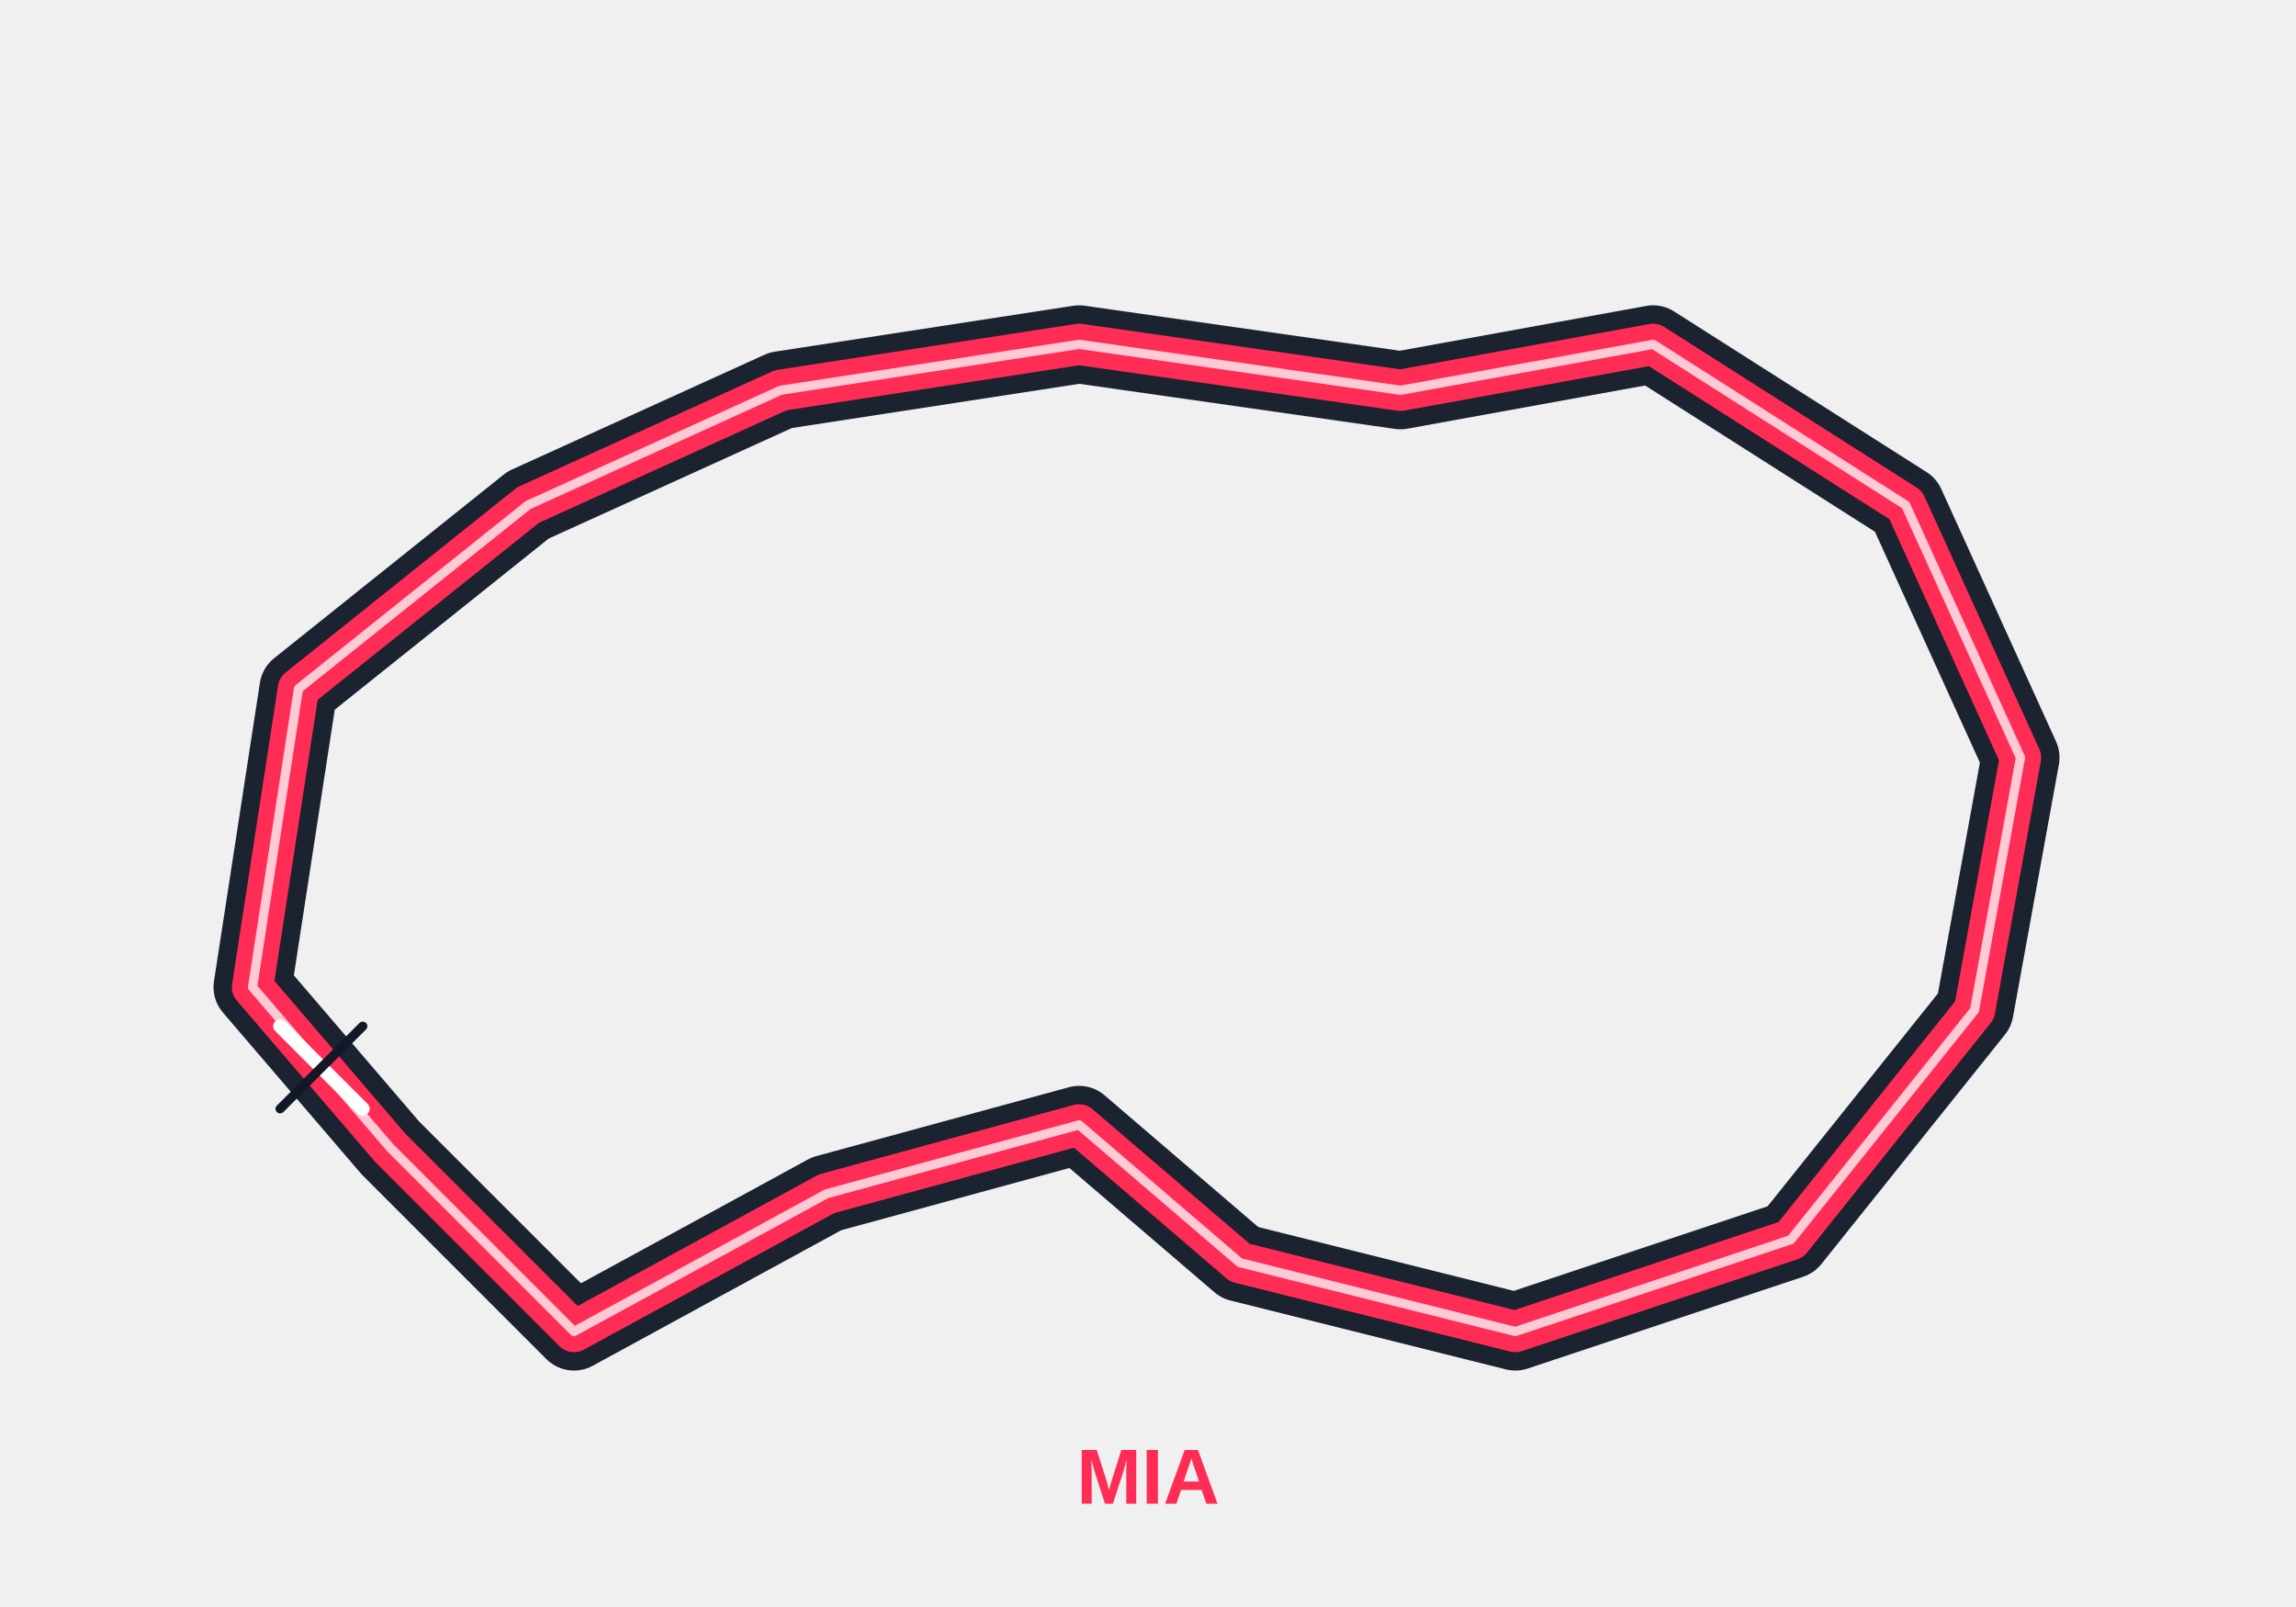
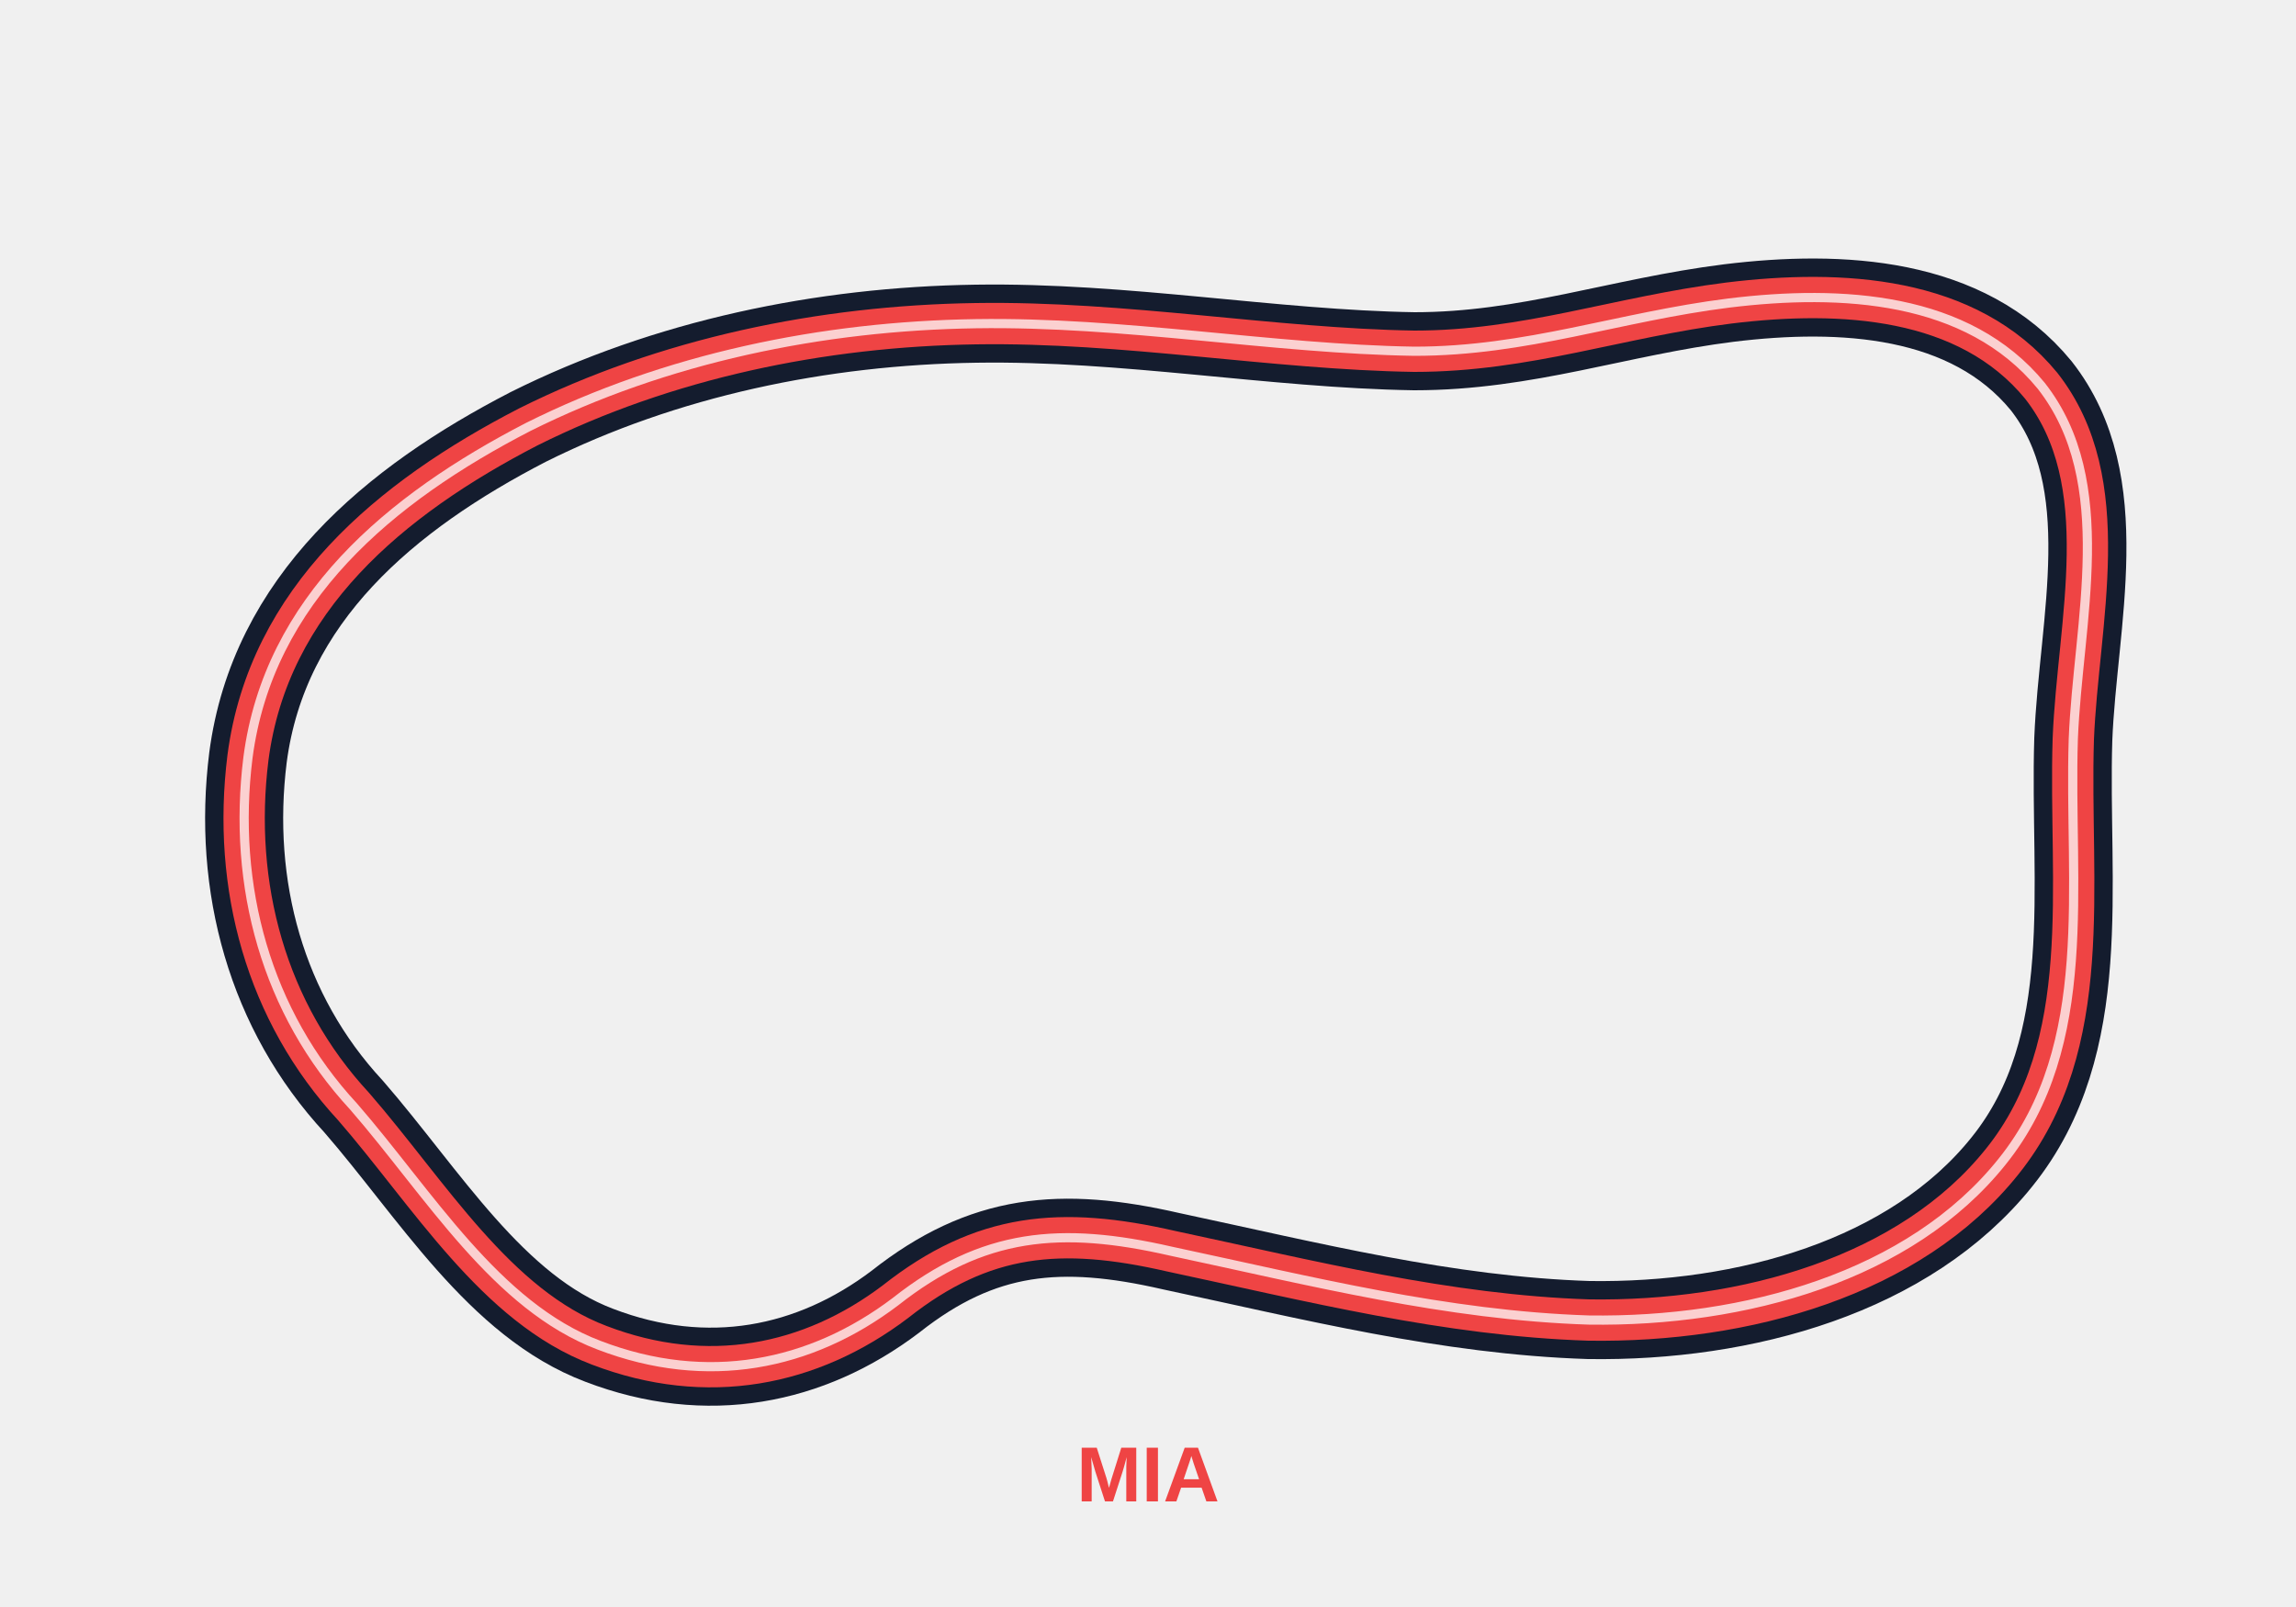
- <svg xmlns="http://www.w3.org/2000/svg" viewBox="0 0 1000 700" aria-label="MIA track outline">
+ <svg xmlns="http://www.w3.org/2000/svg" viewBox="0 0 1000 700" aria-label="MIA track layout">
  <rect width="1000" height="700" fill="transparent" />
-   <path d="M 170 500 L 110 430 L 130 300 L 230 220 L 340 170 L 470 150 L 610 170 L 720 150 L 830 220 L 880 330 L 860 440 L 780 540 L 660 580 L 540 550 L 470 490 L 360 520 L 250 580 Z" fill="none" stroke="#111827" stroke-width="34" stroke-linejoin="round" stroke-linecap="round" opacity="0.95" />
-   <path d="M 170 500 L 110 430 L 130 300 L 230 220 L 340 170 L 470 150 L 610 170 L 720 150 L 830 220 L 880 330 L 860 440 L 780 540 L 660 580 L 540 550 L 470 490 L 360 520 L 250 580 Z" fill="none" stroke="#ff2d55" stroke-width="18" stroke-linejoin="round" stroke-linecap="round" opacity="1" />
-   <path d="M 170 500 L 110 430 L 130 300 L 230 220 L 340 170 L 470 150 L 610 170 L 720 150 L 830 220 L 880 330 L 860 440 L 780 540 L 660 580 L 540 550 L 470 490 L 360 520 L 250 580 Z" fill="none" stroke="#ffffff" stroke-width="4" stroke-linejoin="round" stroke-linecap="round" opacity="0.75" />
-   <line x1="122.0" y1="447.0" x2="158.0" y2="483.0" stroke="#ffffff" stroke-width="6" stroke-linecap="round" opacity="1" />
-   <line x1="122.0" y1="483.0" x2="158.0" y2="447.0" stroke="#111827" stroke-width="4" stroke-linecap="round" opacity="1" />
-   <text x="500" y="655" text-anchor="middle" font-family="Arial, Helvetica, sans-serif" font-size="34" font-weight="700" fill="#ff2d55">MIA</text>
+   <path d="M154,482 C116,441 101,386 108,330 C117,261 170,217 230,186 C290,156 358,142 425,141 C490,140 554,152 616,153 C665,153 705,138 753,132 C802,126 857,129 889,168 C922,210 905,271 903,322 C901,385 913,455 872,506 C832,556 760,576 692,575 C630,573 571,558 510,545 C462,534 428,537 390,567 C353,595 308,604 261,586 C216,569 187,520 154,482 Z" fill="none" stroke="#0f172a" stroke-width="34" stroke-linejoin="round" stroke-linecap="round" opacity="0.98" />
+   <path d="M154,482 C116,441 101,386 108,330 C117,261 170,217 230,186 C290,156 358,142 425,141 C490,140 554,152 616,153 C665,153 705,138 753,132 C802,126 857,129 889,168 C922,210 905,271 903,322 C901,385 913,455 872,506 C832,556 760,576 692,575 C630,573 571,558 510,545 C462,534 428,537 390,567 C353,595 308,604 261,586 C216,569 187,520 154,482 Z" fill="none" stroke="#ef4444" stroke-width="18" stroke-linejoin="round" stroke-linecap="round" opacity="1" />
+   <path d="M154,482 C116,441 101,386 108,330 C117,261 170,217 230,186 C290,156 358,142 425,141 C490,140 554,152 616,153 C665,153 705,138 753,132 C802,126 857,129 889,168 C922,210 905,271 903,322 C901,385 913,455 872,506 C832,556 760,576 692,575 C630,573 571,558 510,545 C462,534 428,537 390,567 C353,595 308,604 261,586 C216,569 187,520 154,482 Z" fill="none" stroke="#ffffff" stroke-width="4" stroke-linejoin="round" stroke-linecap="round" opacity="0.75" />
+   <text x="500" y="654" text-anchor="middle" font-family="Arial, Helvetica, sans-serif" font-size="34" font-weight="700" fill="#ef4444">MIA</text>
</svg>
